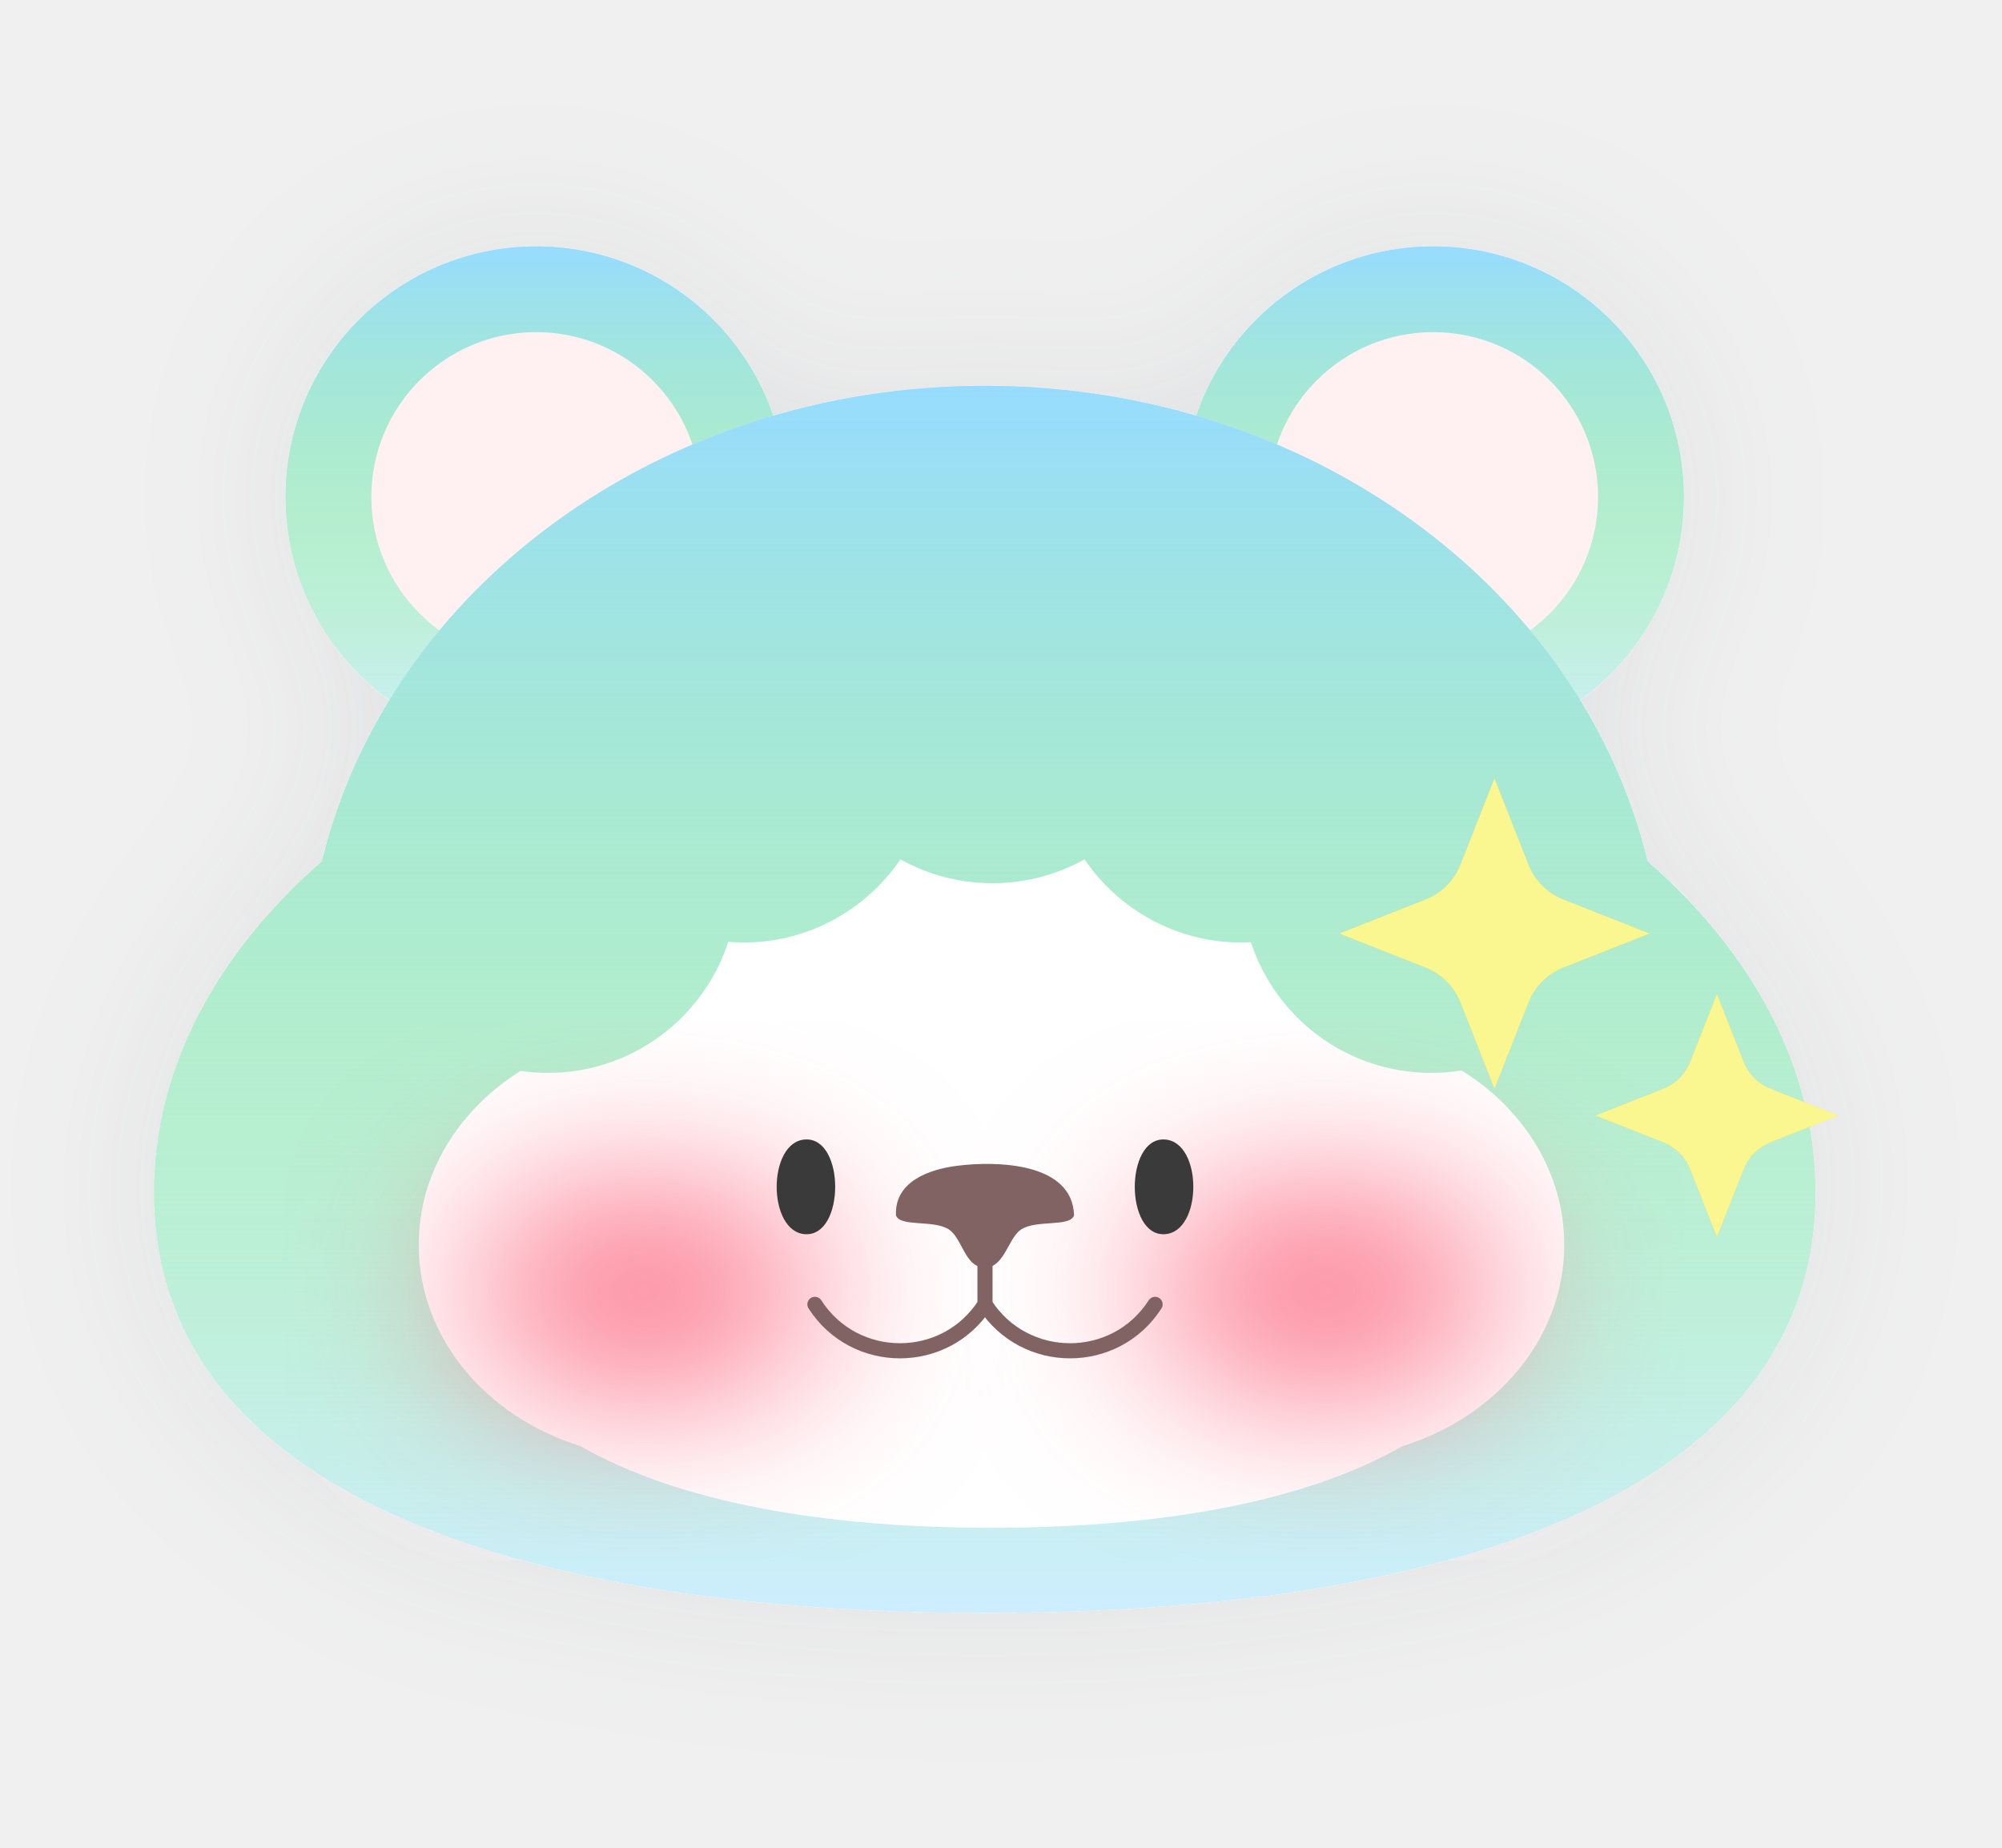
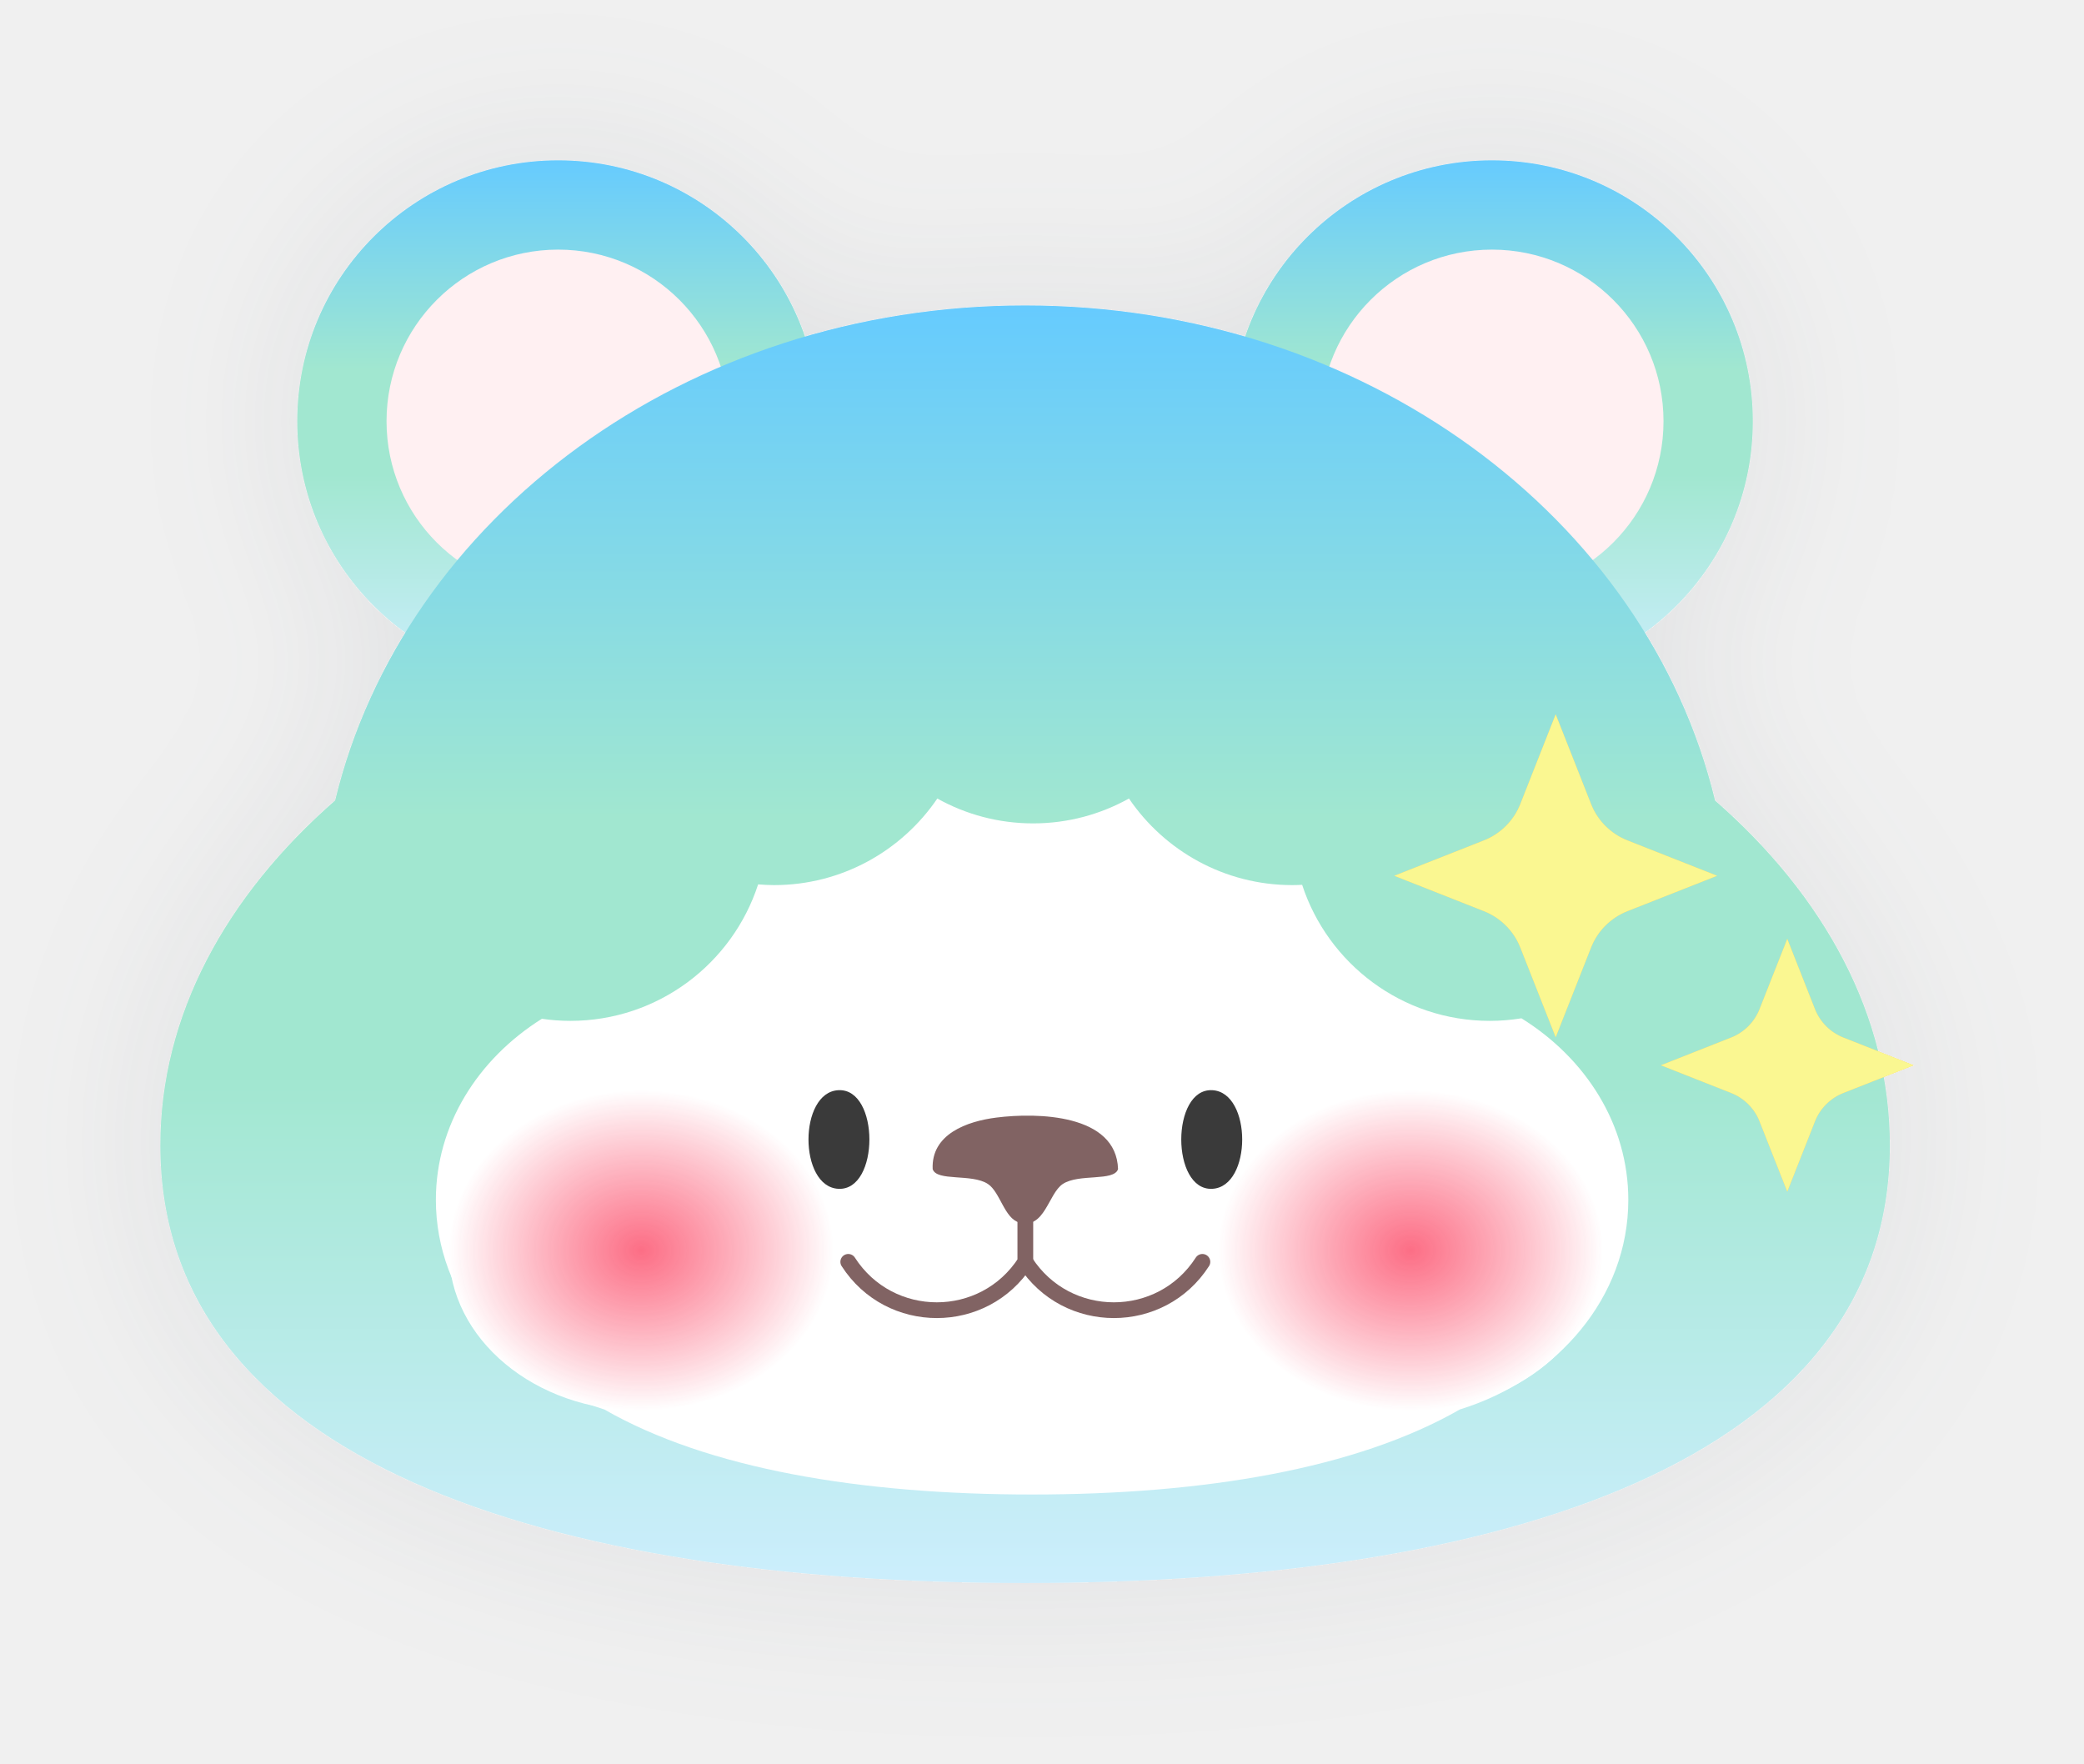
- <svg xmlns="http://www.w3.org/2000/svg" width="65" height="60" viewBox="0 0 65 60" fill="none">
-   <g filter="url(#filter0_d_533_39451)">
-     <path d="M17.408 24.274C21.902 24.274 25.545 20.631 25.545 16.137C25.545 11.643 21.902 8 17.408 8C12.914 8 9.271 11.643 9.271 16.137C9.271 20.631 12.914 24.274 17.408 24.274Z" fill="#CDEEFF" />
-     <path d="M17.408 24.274C21.902 24.274 25.545 20.631 25.545 16.137C25.545 11.643 21.902 8 17.408 8C12.914 8 9.271 11.643 9.271 16.137C9.271 20.631 12.914 24.274 17.408 24.274Z" fill="url(#paint0_linear_533_39451)" style="mix-blend-mode:plus-darker" />
-     <path d="M46.534 24.274C51.028 24.274 54.671 20.631 54.671 16.137C54.671 11.643 51.028 8 46.534 8C42.04 8 38.397 11.643 38.397 16.137C38.397 20.631 42.04 24.274 46.534 24.274Z" fill="#CDEEFF" />
-     <path d="M46.534 24.274C51.028 24.274 54.671 20.631 54.671 16.137C54.671 11.643 51.028 8 46.534 8C42.04 8 38.397 11.643 38.397 16.137C38.397 20.631 42.04 24.274 46.534 24.274Z" fill="url(#paint1_linear_533_39451)" style="mix-blend-mode:plus-darker" />
-     <path d="M17.408 21.489C20.363 21.489 22.759 19.093 22.759 16.137C22.759 13.181 20.363 10.785 17.408 10.785C14.452 10.785 12.056 13.181 12.056 16.137C12.056 19.093 14.452 21.489 17.408 21.489Z" fill="#FFF0F2" />
-     <path d="M46.534 21.489C49.489 21.489 51.885 19.093 51.885 16.137C51.885 13.181 49.489 10.785 46.534 10.785C43.578 10.785 41.182 13.181 41.182 16.137C41.182 19.093 43.578 21.489 46.534 21.489Z" fill="#FFF0F2" />
-     <path d="M53.493 27.965C51.36 19.141 42.536 12.526 31.972 12.526C21.409 12.526 12.585 19.144 10.452 27.965C7.031 30.956 5 34.681 5 38.719C5 48.568 17.076 52.372 31.972 52.372C46.868 52.372 58.945 48.568 58.945 38.719C58.945 34.681 56.914 30.956 53.493 27.968V27.965Z" fill="#CDEEFF" />
-     <path d="M53.493 27.965C51.36 19.141 42.536 12.526 31.972 12.526C21.409 12.526 12.585 19.144 10.452 27.965C7.031 30.956 5 34.681 5 38.719C5 48.568 17.076 52.372 31.972 52.372C46.868 52.372 58.945 48.568 58.945 38.719C58.945 34.681 56.914 30.956 53.493 27.968V27.965Z" fill="url(#paint2_linear_533_39451)" style="mix-blend-mode:plus-darker" />
-     <path d="M35.212 27.904C36.321 29.534 38.189 30.605 40.308 30.605C40.41 30.605 40.512 30.601 40.614 30.596C41.419 33.059 43.735 34.839 46.467 34.839C46.803 34.839 47.133 34.811 47.454 34.759C49.47 36.013 50.787 38.081 50.787 40.422C50.787 43.444 48.592 46.012 45.532 46.959C42.306 48.808 37.55 49.611 32.191 49.611C26.831 49.611 22.075 48.809 18.849 46.959C15.789 46.012 13.595 43.443 13.595 40.422C13.595 38.092 14.9 36.03 16.901 34.775C17.19 34.816 17.486 34.839 17.787 34.839C20.525 34.839 22.844 33.052 23.646 30.582C23.809 30.595 23.974 30.605 24.14 30.605C26.258 30.604 28.126 29.534 29.235 27.905C30.12 28.398 31.139 28.68 32.224 28.68C33.309 28.68 34.327 28.397 35.212 27.904Z" fill="white" />
-     <g filter="url(#filter1_f_533_39451)">
-       <path d="M20.926 44.837C24.145 44.837 26.755 43.532 26.755 41.922C26.755 40.312 24.145 39.007 20.926 39.007C17.706 39.007 15.096 40.312 15.096 41.922C15.096 43.532 17.706 44.837 20.926 44.837Z" fill="#FC5E78" />
+ <svg xmlns="http://www.w3.org/2000/svg" width="65" height="55" viewBox="0 0 65 55" fill="none">
+   <g filter="url(#filter0_d_4476_37985)">
+     <path d="M17.408 21.274C21.902 21.274 25.545 17.631 25.545 13.137C25.545 8.643 21.902 5 17.408 5C12.914 5 9.271 8.643 9.271 13.137C9.271 17.631 12.914 21.274 17.408 21.274Z" fill="url(#paint0_linear_4476_37985)" />
+     <path d="M46.533 21.274C51.028 21.274 54.671 17.631 54.671 13.137C54.671 8.643 51.028 5 46.533 5C42.04 5 38.397 8.643 38.397 13.137C38.397 17.631 42.04 21.274 46.533 21.274Z" fill="url(#paint1_linear_4476_37985)" />
+     <path d="M17.408 18.489C20.363 18.489 22.759 16.093 22.759 13.137C22.759 10.181 20.363 7.785 17.408 7.785C14.452 7.785 12.056 10.181 12.056 13.137C12.056 16.093 14.452 18.489 17.408 18.489Z" fill="#FFF0F2" />
+     <path d="M46.533 18.489C49.489 18.489 51.885 16.093 51.885 13.137C51.885 10.181 49.489 7.785 46.533 7.785C43.578 7.785 41.182 10.181 41.182 13.137C41.182 16.093 43.578 18.489 46.533 18.489Z" fill="#FFF0F2" />
+     <path d="M53.493 24.965C51.36 16.141 42.536 9.526 31.972 9.526C21.409 9.526 12.585 16.144 10.452 24.965C7.031 27.956 5 31.681 5 35.719C5 45.568 17.076 49.372 31.972 49.372C46.868 49.372 58.945 45.568 58.945 35.719C58.945 31.681 56.914 27.956 53.493 24.968V24.965Z" fill="url(#paint2_linear_4476_37985)" />
+     <path d="M35.212 24.904C36.32 26.534 38.189 27.605 40.308 27.605C40.41 27.605 40.512 27.601 40.614 27.596C41.419 30.059 43.735 31.839 46.467 31.839C46.803 31.839 47.133 31.811 47.454 31.759C49.47 33.013 50.787 35.081 50.787 37.422C50.787 40.444 48.592 43.012 45.532 43.959C42.306 45.808 37.55 46.611 32.191 46.611C26.831 46.611 22.075 45.809 18.849 43.959C15.789 43.012 13.595 40.443 13.595 37.422C13.595 35.092 14.9 33.03 16.901 31.774C17.19 31.816 17.486 31.839 17.787 31.839C20.525 31.839 22.844 30.052 23.646 27.582C23.809 27.595 23.974 27.605 24.14 27.605C26.258 27.605 28.126 26.534 29.235 24.905C30.12 25.398 31.139 25.68 32.224 25.68C33.309 25.68 34.327 25.397 35.212 24.904Z" fill="white" />
+     <path d="M20 44C23.314 44 26 41.761 26 39C26 36.239 23.314 34 20 34C16.686 34 14 36.239 14 39C14 41.761 16.686 44 20 44Z" fill="url(#paint3_radial_4476_37985)" />
+     <path d="M44 44C47.314 44 50 41.761 50 39C50 36.239 47.314 34 44 34C40.686 34 38 36.239 38 39C38 41.761 40.686 44 44 44Z" fill="url(#paint4_radial_4476_37985)" />
+     <path d="M31.98 36.9V39.355V39.355C30.688 41.365 27.75 41.365 26.457 39.355V39.355" stroke="#816363" stroke-width="0.491" stroke-linecap="round" stroke-linejoin="bevel" />
+     <path d="M31.98 39.355V39.355C33.273 41.365 36.211 41.365 37.503 39.355V39.355" stroke="#816363" stroke-width="0.491" stroke-linecap="round" stroke-linejoin="bevel" />
+     <g clip-path="url(#clip0_4476_37985)">
+       <path d="M31.078 34.855C32.351 34.694 34.819 34.741 34.872 36.463C34.745 36.855 33.653 36.595 33.149 36.926C32.695 37.226 32.587 38.348 31.795 38.13C31.324 38.001 31.197 37.18 30.813 36.926C30.311 36.595 29.217 36.855 29.09 36.463C29.04 35.37 30.163 34.97 31.078 34.855Z" fill="#816363" />
+       <path d="M26.149 34.001C27.439 33.935 27.439 37.142 26.149 37.077C24.906 37.013 24.906 34.065 26.149 34.001Z" fill="#3A3A3A" />
+       <path d="M37.811 34.001C39.055 34.065 39.055 37.013 37.811 37.077C36.521 37.142 36.521 33.935 37.811 34.001Z" fill="#3A3A3A" />
    </g>
-     <g filter="url(#filter2_f_533_39451)">
-       <path d="M43.016 44.837C46.236 44.837 48.846 43.532 48.846 41.922C48.846 40.312 46.236 39.007 43.016 39.007C39.797 39.007 37.187 40.312 37.187 41.922C37.187 43.532 39.797 44.837 43.016 44.837Z" fill="#FC5E78" />
-     </g>
-     <path d="M31.98 39.9V42.355V42.355C30.688 44.365 27.75 44.365 26.458 42.355V42.355" stroke="#816363" stroke-width="0.491" stroke-linecap="round" stroke-linejoin="bevel" />
-     <path d="M31.98 42.355V42.355C33.273 44.365 36.211 44.365 37.503 42.355V42.355" stroke="#816363" stroke-width="0.491" stroke-linecap="round" stroke-linejoin="bevel" />
-     <g clip-path="url(#clip0_533_39451)">
-       <path d="M31.078 37.855C32.351 37.694 34.819 37.741 34.872 39.463C34.745 39.855 33.653 39.595 33.149 39.926C32.695 40.226 32.587 41.348 31.795 41.13C31.324 41.001 31.197 40.18 30.813 39.926C30.311 39.595 29.217 39.855 29.09 39.463C29.04 38.37 30.163 37.97 31.078 37.855Z" fill="#816363" />
-       <path d="M26.149 37.001C27.439 36.935 27.439 40.142 26.149 40.077C24.906 40.013 24.906 37.064 26.149 37.001Z" fill="#3A3A3A" />
-       <path d="M37.811 37.001C39.055 37.065 39.055 40.013 37.811 40.077C36.521 40.142 36.521 36.935 37.811 37.001Z" fill="#3A3A3A" />
-     </g>
-     <path d="M48.522 25.28L49.625 28.076C49.829 28.596 50.24 29.006 50.759 29.211L53.556 30.314L50.759 31.417C50.24 31.622 49.829 32.032 49.625 32.551L48.522 35.348L47.419 32.551C47.214 32.032 46.803 31.622 46.284 31.417L43.488 30.314L46.284 29.211C46.803 29.006 47.214 28.596 47.419 28.076L48.522 25.28Z" fill="#FFD257" />
-     <path d="M48.522 25.28L49.625 28.076C49.829 28.596 50.24 29.006 50.759 29.211L53.556 30.314L50.759 31.417C50.24 31.622 49.829 32.032 49.625 32.551L48.522 35.348L47.419 32.551C47.214 32.032 46.803 31.622 46.284 31.417L43.488 30.314L46.284 29.211C46.803 29.006 47.214 28.596 47.419 28.076L48.522 25.28Z" fill="#FAF791" />
-     <path d="M55.745 32.284L56.608 34.472C56.768 34.879 57.089 35.2 57.495 35.36L59.684 36.224L57.495 37.087C57.089 37.247 56.768 37.568 56.608 37.974L55.745 40.163L54.881 37.974C54.721 37.568 54.4 37.247 53.993 37.087L51.805 36.224L53.993 35.36C54.4 35.2 54.721 34.879 54.881 34.472L55.745 32.284Z" fill="#FFD257" />
-     <path d="M55.745 32.284L56.608 34.472C56.768 34.879 57.089 35.2 57.495 35.36L59.684 36.224L57.495 37.087C57.089 37.247 56.768 37.568 56.608 37.974L55.745 40.163L54.881 37.974C54.721 37.568 54.4 37.247 53.993 37.087L51.805 36.224L53.993 35.36C54.4 35.2 54.721 34.879 54.881 34.472L55.745 32.284Z" fill="#FAF791" />
+     <path d="M48.522 22.28L49.625 25.077C49.829 25.596 50.24 26.006 50.759 26.211L53.556 27.314L50.759 28.417C50.24 28.622 49.829 29.032 49.625 29.551L48.522 32.348L47.419 29.551C47.214 29.032 46.803 28.622 46.284 28.417L43.488 27.314L46.284 26.211C46.803 26.006 47.214 25.596 47.419 25.077L48.522 22.28Z" fill="#FFD257" />
+     <path d="M48.522 22.28L49.625 25.077C49.829 25.596 50.24 26.006 50.759 26.211L53.556 27.314L50.759 28.417C50.24 28.622 49.829 29.032 49.625 29.551L48.522 32.348L47.419 29.551C47.214 29.032 46.803 28.622 46.284 28.417L43.488 27.314L46.284 26.211C46.803 26.006 47.214 25.596 47.419 25.077L48.522 22.28Z" fill="#FAF791" />
+     <path d="M55.745 29.284L56.608 31.473C56.768 31.879 57.089 32.2 57.495 32.36L59.684 33.224L57.495 34.087C57.089 34.247 56.768 34.568 56.608 34.974L55.745 37.163L54.881 34.974C54.721 34.568 54.4 34.247 53.993 34.087L51.805 33.224L53.993 32.36C54.4 32.2 54.721 31.879 54.881 31.473L55.745 29.284Z" fill="#FFD257" />
+     <path d="M55.745 29.284L56.608 31.473C56.768 31.879 57.089 32.2 57.495 32.36L59.684 33.224L57.495 34.087C57.089 34.247 56.768 34.568 56.608 34.974L55.745 37.163L54.881 34.974C54.721 34.568 54.4 34.247 53.993 34.087L51.805 33.224L53.993 32.36C54.4 32.2 54.721 31.879 54.881 31.473L55.745 29.284Z" fill="#FAF791" />
  </g>
  <defs>
-     <filter id="filter0_d_533_39451" x="0" y="3" width="64.684" height="54.372" filterUnits="userSpaceOnUse" color-interpolation-filters="sRGB">
+     <filter id="filter0_d_4476_37985" x="0" y="0" width="64.684" height="54.372" filterUnits="userSpaceOnUse" color-interpolation-filters="sRGB">
      <feFlood flood-opacity="0" result="BackgroundImageFix" />
      <feColorMatrix in="SourceAlpha" type="matrix" values="0 0 0 0 0 0 0 0 0 0 0 0 0 0 0 0 0 0 127 0" result="hardAlpha" />
      <feOffset />
      <feGaussianBlur stdDeviation="2.5" />
      <feComposite in2="hardAlpha" operator="out" />
      <feColorMatrix type="matrix" values="0 0 0 0 0.306 0 0 0 0 0.349 0 0 0 0 0.408 0 0 0 0.1 0" />
-       <feBlend mode="normal" in2="BackgroundImageFix" result="effect1_dropShadow_533_39451" />
-       <feBlend mode="normal" in="SourceGraphic" in2="effect1_dropShadow_533_39451" result="shape" />
+       <feBlend mode="normal" in2="BackgroundImageFix" result="effect1_dropShadow_4476_37985" />
+       <feBlend mode="normal" in="SourceGraphic" in2="effect1_dropShadow_4476_37985" result="shape" />
    </filter>
-     <filter id="filter1_f_533_39451" x="9.266" y="33.178" width="23.318" height="17.489" filterUnits="userSpaceOnUse" color-interpolation-filters="sRGB">
-       <feFlood flood-opacity="0" result="BackgroundImageFix" />
-       <feBlend mode="normal" in="SourceGraphic" in2="BackgroundImageFix" result="shape" />
-       <feGaussianBlur stdDeviation="2.915" result="effect1_foregroundBlur_533_39451" />
-     </filter>
-     <filter id="filter2_f_533_39451" x="31.357" y="33.178" width="23.318" height="17.489" filterUnits="userSpaceOnUse" color-interpolation-filters="sRGB">
-       <feFlood flood-opacity="0" result="BackgroundImageFix" />
-       <feBlend mode="normal" in="SourceGraphic" in2="BackgroundImageFix" result="shape" />
-       <feGaussianBlur stdDeviation="2.915" result="effect1_foregroundBlur_533_39451" />
-     </filter>
-     <linearGradient id="paint0_linear_533_39451" x1="17.408" y1="8" x2="17.408" y2="24.274" gradientUnits="userSpaceOnUse">
-       <stop stop-color="#97DCFF" />
-       <stop offset="1" stop-color="#93FC3E" stop-opacity="0" />
+     <linearGradient id="paint0_linear_4476_37985" x1="17.448" y1="5.024" x2="17.448" y2="21.294" gradientUnits="userSpaceOnUse">
+       <stop stop-color="#66CBFE" />
+       <stop offset="0.4" stop-color="#A1E7D0" />
+       <stop offset="0.6" stop-color="#A1E7D0" />
+       <stop offset="1" stop-color="#CCEEFD" />
    </linearGradient>
-     <linearGradient id="paint1_linear_533_39451" x1="46.534" y1="8" x2="46.534" y2="24.274" gradientUnits="userSpaceOnUse">
-       <stop stop-color="#97DCFF" />
-       <stop offset="1" stop-color="#93FC3E" stop-opacity="0" />
+     <linearGradient id="paint1_linear_4476_37985" x1="46.574" y1="5.024" x2="46.574" y2="21.294" gradientUnits="userSpaceOnUse">
+       <stop stop-color="#66CBFE" />
+       <stop offset="0.4" stop-color="#A1E7D0" />
+       <stop offset="0.6" stop-color="#A1E7D0" />
+       <stop offset="1" stop-color="#CCEEFD" />
    </linearGradient>
-     <linearGradient id="paint2_linear_533_39451" x1="31.972" y1="12.526" x2="31.972" y2="52.372" gradientUnits="userSpaceOnUse">
-       <stop stop-color="#97DCFF" />
-       <stop offset="1" stop-color="#93FC3E" stop-opacity="0" />
+     <linearGradient id="paint2_linear_4476_37985" x1="32.106" y1="9.585" x2="32.106" y2="49.42" gradientUnits="userSpaceOnUse">
+       <stop stop-color="#66CBFE" />
+       <stop offset="0.4" stop-color="#A1E7D0" />
+       <stop offset="0.6" stop-color="#A1E7D0" />
+       <stop offset="1" stop-color="#CCEEFD" />
    </linearGradient>
-     <clipPath id="clip0_533_39451">
-       <rect width="15.368" height="4.157" fill="white" transform="translate(24.2959 37.0007)" />
+     <radialGradient id="paint3_radial_4476_37985" cx="0" cy="0" r="1" gradientUnits="userSpaceOnUse" gradientTransform="translate(20 39) rotate(90) scale(5 6)">
+       <stop stop-color="#FC5E78" stop-opacity="0.9" />
+       <stop offset="1" stop-color="white" />
+     </radialGradient>
+     <radialGradient id="paint4_radial_4476_37985" cx="0" cy="0" r="1" gradientUnits="userSpaceOnUse" gradientTransform="translate(44 39) rotate(90) scale(5 6)">
+       <stop stop-color="#FC5E78" stop-opacity="0.9" />
+       <stop offset="1" stop-color="white" />
+     </radialGradient>
+     <clipPath id="clip0_4476_37985">
+       <rect width="15.368" height="4.157" fill="white" transform="translate(24.2959 34.0007)" />
    </clipPath>
  </defs>
</svg>
